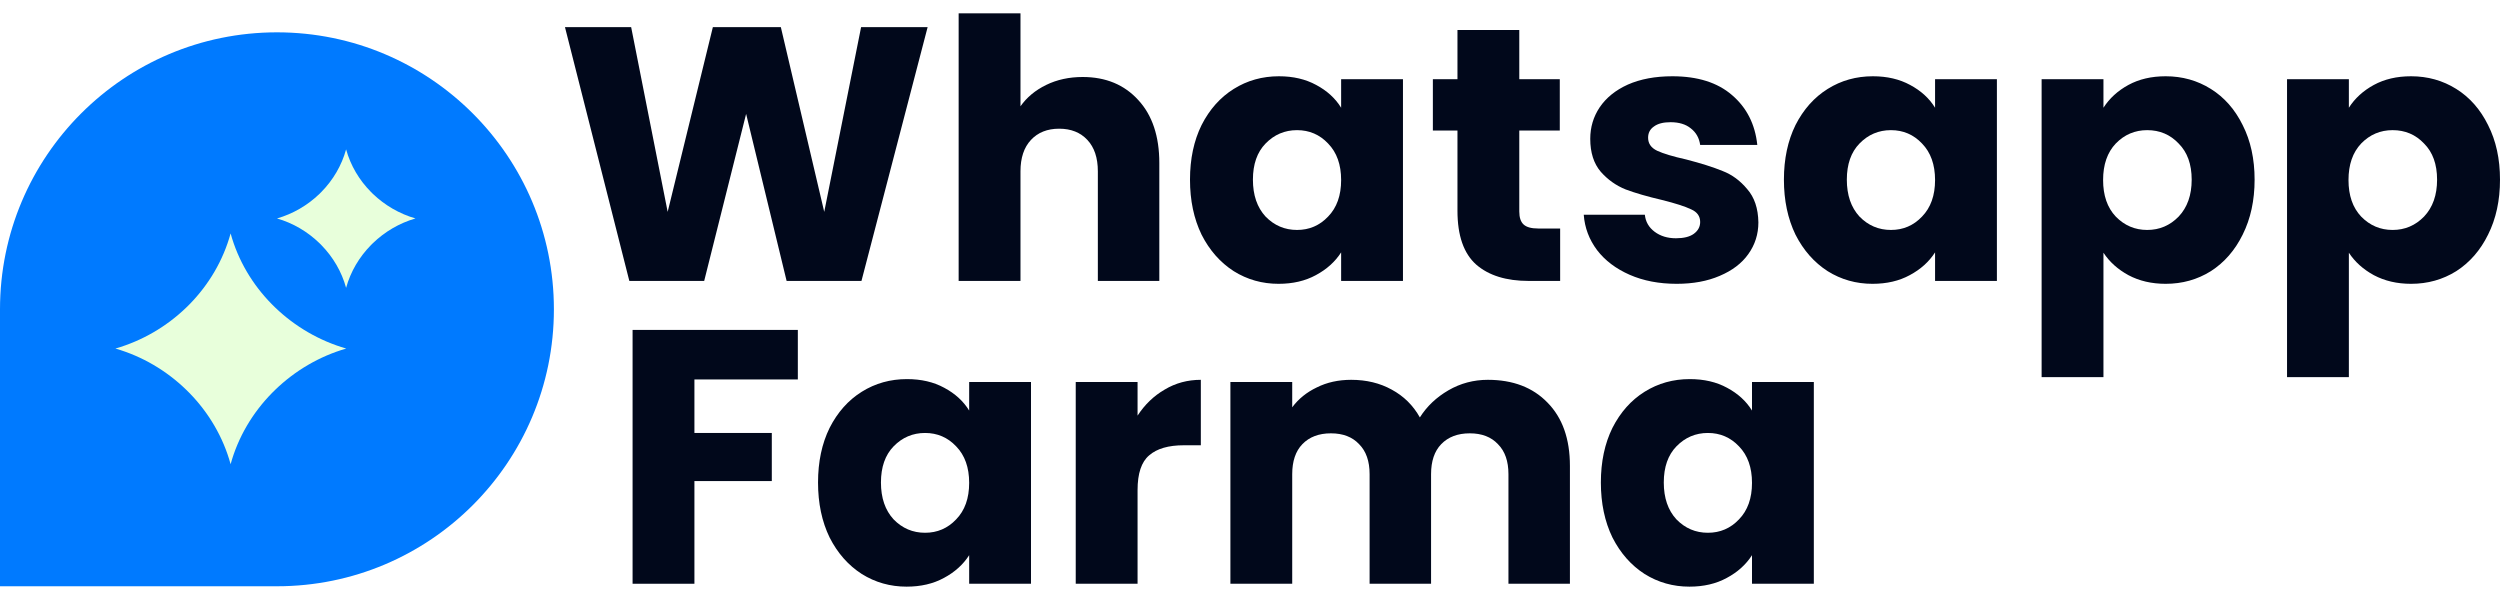
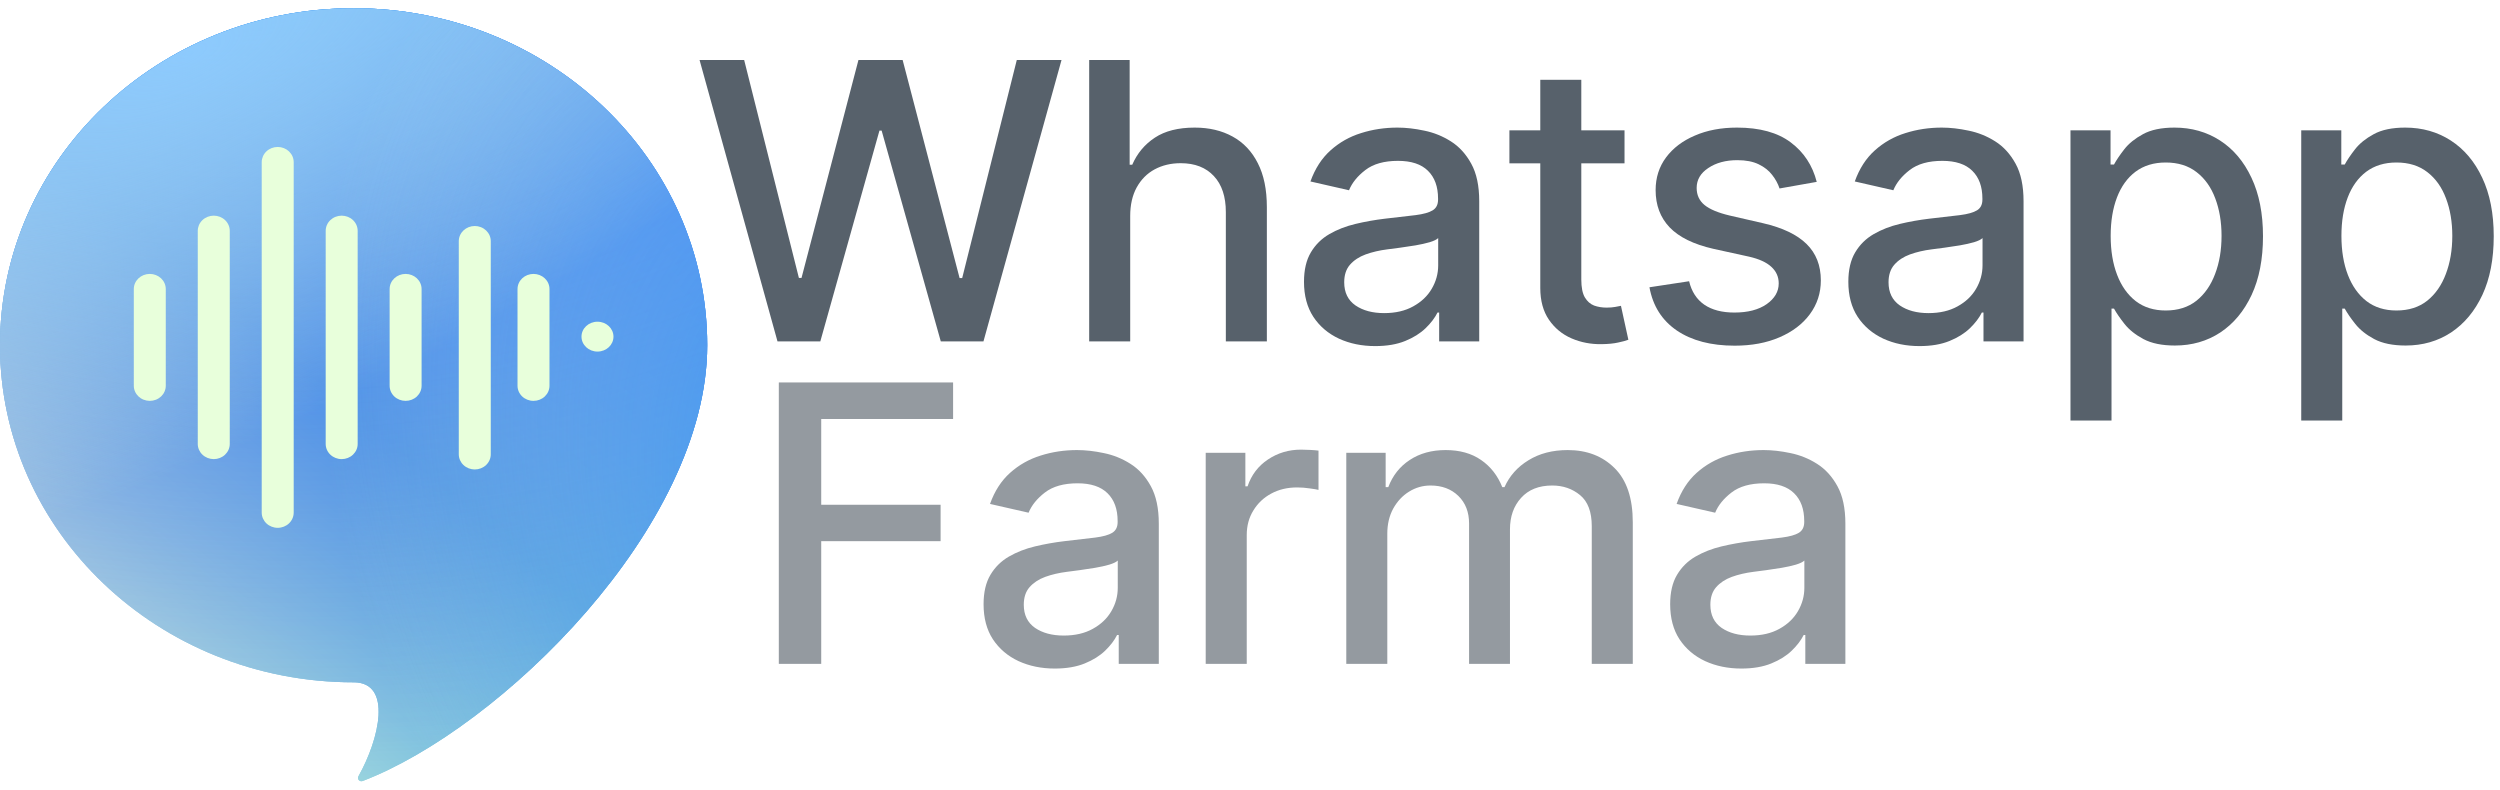
- <svg xmlns="http://www.w3.org/2000/svg" width="150" height="36" viewBox="0 0 150 36" fill="none">
-   <path d="M55.658 1.626L51.688 16.856H47.197L44.767 6.833L42.251 16.856H37.76L33.898 1.626H37.869L40.06 12.712L42.772 1.626H46.85L49.454 12.712L51.666 1.626H55.658Z" fill="#01081B" />
-   <path d="M64.96 4.62C66.349 4.62 67.462 5.083 68.301 6.008C69.14 6.919 69.559 8.178 69.559 9.783V16.856H65.871V10.282C65.871 9.472 65.662 8.843 65.242 8.395C64.823 7.946 64.259 7.722 63.55 7.722C62.841 7.722 62.277 7.946 61.858 8.395C61.438 8.843 61.229 9.472 61.229 10.282V16.856H57.519V0.801H61.229V6.377C61.605 5.842 62.118 5.415 62.769 5.097C63.42 4.779 64.15 4.62 64.96 4.62Z" fill="#01081B" />
-   <path d="M71.4 10.781C71.4 9.537 71.631 8.445 72.094 7.505C72.571 6.565 73.215 5.842 74.025 5.336C74.835 4.829 75.739 4.576 76.737 4.576C77.59 4.576 78.335 4.75 78.971 5.097C79.622 5.444 80.121 5.9 80.468 6.464V4.75H84.178V16.856H80.468V15.142C80.107 15.706 79.6 16.161 78.95 16.509C78.313 16.856 77.568 17.029 76.715 17.029C75.731 17.029 74.835 16.776 74.025 16.27C73.215 15.749 72.571 15.019 72.094 14.079C71.631 13.124 71.4 12.025 71.4 10.781ZM80.468 10.803C80.468 9.877 80.208 9.147 79.687 8.612C79.181 8.076 78.559 7.809 77.822 7.809C77.084 7.809 76.455 8.076 75.934 8.612C75.428 9.132 75.175 9.855 75.175 10.781C75.175 11.707 75.428 12.444 75.934 12.994C76.455 13.529 77.084 13.797 77.822 13.797C78.559 13.797 79.181 13.529 79.687 12.994C80.208 12.459 80.468 11.728 80.468 10.803Z" fill="#01081B" />
-   <path d="M93.609 13.71V16.856H91.722C90.376 16.856 89.328 16.53 88.576 15.879C87.824 15.214 87.448 14.136 87.448 12.647V7.831H85.972V4.75H87.448V1.799H91.157V4.75H93.587V7.831H91.157V12.69C91.157 13.052 91.244 13.312 91.418 13.471C91.591 13.63 91.881 13.71 92.286 13.71H93.609Z" fill="#01081B" />
-   <path d="M100.6 17.029C99.544 17.029 98.604 16.848 97.78 16.487C96.956 16.125 96.305 15.633 95.827 15.011C95.35 14.375 95.082 13.666 95.025 12.885H98.691C98.734 13.305 98.93 13.645 99.277 13.905C99.624 14.165 100.051 14.296 100.557 14.296C101.02 14.296 101.374 14.209 101.62 14.035C101.88 13.847 102.01 13.609 102.01 13.319C102.01 12.972 101.83 12.719 101.468 12.56C101.106 12.386 100.521 12.198 99.711 11.996C98.843 11.793 98.12 11.584 97.541 11.367C96.963 11.135 96.464 10.781 96.044 10.304C95.625 9.812 95.415 9.154 95.415 8.329C95.415 7.635 95.603 7.006 95.979 6.442C96.37 5.864 96.934 5.408 97.671 5.075C98.424 4.743 99.313 4.576 100.34 4.576C101.858 4.576 103.052 4.952 103.92 5.704C104.802 6.457 105.308 7.454 105.438 8.698H102.01C101.953 8.279 101.764 7.946 101.446 7.7C101.143 7.454 100.738 7.332 100.231 7.332C99.797 7.332 99.465 7.418 99.233 7.592C99.002 7.751 98.886 7.975 98.886 8.264C98.886 8.612 99.067 8.872 99.429 9.045C99.805 9.219 100.383 9.393 101.164 9.566C102.061 9.798 102.791 10.029 103.355 10.26C103.92 10.477 104.411 10.839 104.831 11.345C105.265 11.837 105.489 12.502 105.503 13.341C105.503 14.05 105.301 14.686 104.896 15.25C104.505 15.8 103.934 16.234 103.182 16.552C102.444 16.87 101.584 17.029 100.6 17.029Z" fill="#01081B" />
-   <path d="M107.035 10.781C107.035 9.537 107.267 8.445 107.729 7.505C108.207 6.565 108.85 5.842 109.66 5.336C110.47 4.829 111.374 4.576 112.372 4.576C113.226 4.576 113.97 4.75 114.607 5.097C115.258 5.444 115.757 5.9 116.104 6.464V4.75H119.814V16.856H116.104V15.142C115.742 15.706 115.236 16.161 114.585 16.509C113.949 16.856 113.204 17.029 112.35 17.029C111.367 17.029 110.47 16.776 109.66 16.27C108.85 15.749 108.207 15.019 107.729 14.079C107.267 13.124 107.035 12.025 107.035 10.781ZM116.104 10.803C116.104 9.877 115.843 9.147 115.323 8.612C114.816 8.076 114.195 7.809 113.457 7.809C112.719 7.809 112.09 8.076 111.569 8.612C111.063 9.132 110.81 9.855 110.81 10.781C110.81 11.707 111.063 12.444 111.569 12.994C112.09 13.529 112.719 13.797 113.457 13.797C114.195 13.797 114.816 13.529 115.323 12.994C115.843 12.459 116.104 11.728 116.104 10.803Z" fill="#01081B" />
-   <path d="M126.207 6.464C126.569 5.9 127.068 5.444 127.704 5.097C128.341 4.75 129.085 4.576 129.939 4.576C130.937 4.576 131.841 4.829 132.651 5.336C133.461 5.842 134.097 6.565 134.56 7.505C135.037 8.445 135.276 9.537 135.276 10.781C135.276 12.025 135.037 13.124 134.56 14.079C134.097 15.019 133.461 15.749 132.651 16.27C131.841 16.776 130.937 17.029 129.939 17.029C129.1 17.029 128.355 16.856 127.704 16.509C127.068 16.161 126.569 15.713 126.207 15.163V22.626H122.497V4.75H126.207V6.464ZM131.501 10.781C131.501 9.855 131.24 9.132 130.72 8.612C130.214 8.076 129.584 7.809 128.832 7.809C128.095 7.809 127.466 8.076 126.945 8.612C126.439 9.147 126.186 9.877 126.186 10.803C126.186 11.728 126.439 12.459 126.945 12.994C127.466 13.529 128.095 13.797 128.832 13.797C129.57 13.797 130.199 13.529 130.72 12.994C131.24 12.444 131.501 11.707 131.501 10.781Z" fill="#01081B" />
-   <path d="M140.932 6.464C141.293 5.9 141.792 5.444 142.429 5.097C143.065 4.75 143.81 4.576 144.663 4.576C145.661 4.576 146.565 4.829 147.375 5.336C148.185 5.842 148.821 6.565 149.284 7.505C149.762 8.445 150 9.537 150 10.781C150 12.025 149.762 13.124 149.284 14.079C148.821 15.019 148.185 15.749 147.375 16.27C146.565 16.776 145.661 17.029 144.663 17.029C143.824 17.029 143.08 16.856 142.429 16.509C141.792 16.161 141.293 15.713 140.932 15.163V22.626H137.222V4.75H140.932V6.464ZM146.225 10.781C146.225 9.855 145.965 9.132 145.444 8.612C144.938 8.076 144.309 7.809 143.557 7.809C142.819 7.809 142.19 8.076 141.669 8.612C141.163 9.147 140.91 9.877 140.91 10.803C140.91 11.728 141.163 12.459 141.669 12.994C142.19 13.529 142.819 13.797 143.557 13.797C144.294 13.797 144.924 13.529 145.444 12.994C145.965 12.444 146.225 11.707 146.225 10.781Z" fill="#01081B" />
-   <path d="M47.87 19.795V22.767H41.665V25.978H46.308V28.864H41.665V35.025H37.955V19.795H47.87Z" fill="#01081B" />
-   <path d="M49.082 28.951C49.082 27.707 49.313 26.615 49.776 25.674C50.253 24.734 50.897 24.011 51.707 23.505C52.517 22.999 53.421 22.746 54.419 22.746C55.272 22.746 56.017 22.919 56.653 23.266C57.304 23.613 57.803 24.069 58.15 24.633V22.919H61.86V35.025H58.15V33.311C57.789 33.875 57.282 34.331 56.632 34.678C55.995 35.025 55.25 35.199 54.397 35.199C53.413 35.199 52.517 34.946 51.707 34.439C50.897 33.919 50.253 33.188 49.776 32.248C49.313 31.294 49.082 30.194 49.082 28.951ZM58.15 28.972C58.15 28.047 57.89 27.316 57.369 26.781C56.863 26.246 56.241 25.978 55.504 25.978C54.766 25.978 54.137 26.246 53.616 26.781C53.11 27.302 52.857 28.025 52.857 28.951C52.857 29.876 53.11 30.614 53.616 31.163C54.137 31.698 54.766 31.966 55.504 31.966C56.241 31.966 56.863 31.698 57.369 31.163C57.89 30.628 58.15 29.898 58.15 28.972Z" fill="#01081B" />
-   <path d="M68.254 24.937C68.688 24.272 69.23 23.751 69.881 23.375C70.532 22.984 71.255 22.789 72.05 22.789V26.716H71.031C70.105 26.716 69.411 26.918 68.948 27.323C68.485 27.714 68.254 28.408 68.254 29.406V35.025H64.544V22.919H68.254V24.937Z" fill="#01081B" />
-   <path d="M89.27 22.789C90.775 22.789 91.968 23.245 92.85 24.156C93.747 25.067 94.195 26.333 94.195 27.953V35.025H90.507V28.451C90.507 27.671 90.297 27.07 89.878 26.651C89.473 26.217 88.909 26 88.186 26C87.462 26 86.891 26.217 86.472 26.651C86.067 27.07 85.864 27.671 85.864 28.451V35.025H82.176V28.451C82.176 27.671 81.966 27.07 81.547 26.651C81.142 26.217 80.578 26 79.855 26C79.132 26 78.56 26.217 78.141 26.651C77.736 27.07 77.533 27.671 77.533 28.451V35.025H73.824V22.919H77.533V24.438C77.909 23.932 78.401 23.534 79.009 23.245C79.616 22.941 80.303 22.789 81.07 22.789C81.981 22.789 82.791 22.984 83.499 23.375C84.223 23.765 84.787 24.322 85.192 25.045C85.611 24.38 86.182 23.838 86.906 23.418C87.629 22.999 88.417 22.789 89.27 22.789Z" fill="#01081B" />
-   <path d="M96.052 28.951C96.052 27.707 96.283 26.615 96.746 25.674C97.224 24.734 97.867 24.011 98.677 23.505C99.487 22.999 100.391 22.746 101.389 22.746C102.242 22.746 102.987 22.919 103.623 23.266C104.274 23.613 104.773 24.069 105.12 24.633V22.919H108.83V35.025H105.12V33.311C104.759 33.875 104.253 34.331 103.602 34.678C102.965 35.025 102.221 35.199 101.367 35.199C100.384 35.199 99.487 34.946 98.677 34.439C97.867 33.919 97.224 33.188 96.746 32.248C96.283 31.294 96.052 30.194 96.052 28.951ZM105.12 28.972C105.12 28.047 104.86 27.316 104.339 26.781C103.833 26.246 103.211 25.978 102.474 25.978C101.736 25.978 101.107 26.246 100.586 26.781C100.08 27.302 99.827 28.025 99.827 28.951C99.827 29.876 100.08 30.614 100.586 31.163C101.107 31.698 101.736 31.966 102.474 31.966C103.211 31.966 103.833 31.698 104.339 31.163C104.86 30.628 105.12 29.898 105.12 28.972Z" fill="#01081B" />
-   <path d="M0 18.558C0 9.38 7.44 1.94 16.617 1.94C25.794 1.94 33.234 9.38 33.234 18.558C33.234 27.736 25.794 35.176 16.617 35.176H0V18.558Z" fill="#007AFF" />
-   <path fill-rule="evenodd" clip-rule="evenodd" d="M20.766 17.271C21.034 16.294 21.56 15.415 22.259 14.704C22.295 14.667 22.332 14.63 22.369 14.595C23.083 13.904 23.964 13.385 24.928 13.107C23.965 12.829 23.085 12.315 22.372 11.631C22.332 11.593 22.293 11.555 22.255 11.515C21.558 10.81 21.034 9.936 20.766 8.962C20.499 9.935 19.979 10.808 19.287 11.513C19.247 11.554 19.206 11.595 19.165 11.635C18.456 12.317 17.581 12.83 16.62 13.107C17.583 13.384 18.459 13.902 19.168 14.591C19.207 14.629 19.245 14.667 19.283 14.706C19.977 15.416 20.499 16.295 20.766 17.271Z" fill="#E8FFDB" />
-   <path fill-rule="evenodd" clip-rule="evenodd" d="M13.837 27.853C14.284 26.225 15.16 24.759 16.325 23.574C16.386 23.513 16.447 23.452 16.509 23.392C17.698 22.242 19.166 21.376 20.774 20.913C19.168 20.451 17.701 19.594 16.513 18.453C16.447 18.39 16.382 18.326 16.318 18.261C15.156 17.085 14.283 15.629 13.837 14.005C13.392 15.627 12.526 17.082 11.373 18.257C11.306 18.325 11.238 18.393 11.169 18.459C9.987 19.597 8.529 20.451 6.926 20.913C8.531 21.375 9.991 22.239 11.173 23.387C11.238 23.449 11.302 23.513 11.365 23.578C12.523 24.762 13.392 26.227 13.837 27.853Z" fill="#E8FFDB" />
+ <svg xmlns="http://www.w3.org/2000/svg" width="152" height="48" viewBox="0 0 152 48" fill="none">
+   <path d="M43 20.993C43 32.064 30.375 44.302 22.05 47.485C21.867 47.555 21.699 47.364 21.792 47.2C23.07 44.933 23.869 41.485 21.5 41.485C9.626 41.485 0 32.31 0 20.993C0 9.675 9.626 0.5 21.5 0.5C33.374 0.5 43 9.675 43 20.993Z" fill="url(#paint0_linear_2639_16906)" />
+   <path d="M43 20.993C43 32.064 30.375 44.302 22.05 47.485C21.867 47.555 21.699 47.364 21.792 47.2C23.07 44.933 23.869 41.485 21.5 41.485C9.626 41.485 0 32.31 0 20.993C0 9.675 9.626 0.5 21.5 0.5C33.374 0.5 43 9.675 43 20.993Z" fill="url(#paint1_radial_2639_16906)" fill-opacity="0.8" />
+   <path d="M43 20.993C43 32.064 30.375 44.302 22.05 47.485C21.867 47.555 21.699 47.364 21.792 47.2C23.07 44.933 23.869 41.485 21.5 41.485C9.626 41.485 0 32.31 0 20.993C0 9.675 9.626 0.5 21.5 0.5C33.374 0.5 43 9.675 43 20.993Z" fill="url(#paint2_radial_2639_16906)" fill-opacity="0.8" />
+   <path d="M43 20.993C43 32.064 30.375 44.302 22.05 47.485C21.867 47.555 21.699 47.364 21.792 47.2C23.07 44.933 23.869 41.485 21.5 41.485C9.626 41.485 0 32.31 0 20.993C0 9.675 9.626 0.5 21.5 0.5C33.374 0.5 43 9.675 43 20.993Z" fill="url(#paint3_radial_2639_16906)" fill-opacity="0.8" />
+   <path d="M43 20.993C43 32.064 30.375 44.302 22.05 47.485C21.867 47.555 21.699 47.364 21.792 47.2C23.07 44.933 23.869 41.485 21.5 41.485C9.626 41.485 0 32.31 0 20.993C0 9.675 9.626 0.5 21.5 0.5C33.374 0.5 43 9.675 43 20.993Z" fill="url(#paint4_linear_2639_16906)" />
+   <path d="M43 20.993C43 32.064 30.375 44.302 22.05 47.485C21.867 47.555 21.699 47.364 21.792 47.2C23.07 44.933 23.869 41.485 21.5 41.485C9.626 41.485 0 32.31 0 20.993C0 9.675 9.626 0.5 21.5 0.5C33.374 0.5 43 9.675 43 20.993Z" fill="url(#paint5_radial_2639_16906)" fill-opacity="0.8" />
+   <path d="M43 20.993C43 32.064 30.375 44.302 22.05 47.485C21.867 47.555 21.699 47.364 21.792 47.2C23.07 44.933 23.869 41.485 21.5 41.485C9.626 41.485 0 32.31 0 20.993C0 9.675 9.626 0.5 21.5 0.5C33.374 0.5 43 9.675 43 20.993Z" fill="url(#paint6_radial_2639_16906)" fill-opacity="0.8" />
+   <path d="M43 20.993C43 32.064 30.375 44.302 22.05 47.485C21.867 47.555 21.699 47.364 21.792 47.2C23.07 44.933 23.869 41.485 21.5 41.485C9.626 41.485 0 32.31 0 20.993C0 9.675 9.626 0.5 21.5 0.5C33.374 0.5 43 9.675 43 20.993Z" fill="url(#paint7_radial_2639_16906)" fill-opacity="0.8" />
+   <path d="M9.107 16.654C8.98 16.654 8.853 16.678 8.735 16.724C8.617 16.77 8.51 16.838 8.42 16.923C8.33 17.009 8.258 17.11 8.209 17.222C8.16 17.334 8.135 17.453 8.135 17.574V23.453C8.135 23.574 8.16 23.693 8.209 23.805C8.258 23.917 8.33 24.018 8.42 24.104C8.51 24.189 8.617 24.257 8.735 24.303C8.853 24.349 8.98 24.373 9.107 24.373C9.235 24.373 9.361 24.349 9.479 24.303C9.597 24.257 9.704 24.189 9.795 24.104C9.885 24.018 9.957 23.917 10.005 23.805C10.054 23.693 10.079 23.574 10.079 23.453V17.574C10.079 17.453 10.054 17.334 10.005 17.222C9.957 17.11 9.885 17.009 9.795 16.923C9.704 16.838 9.597 16.77 9.479 16.724C9.361 16.678 9.235 16.654 9.107 16.654Z" fill="#E8FFDB" />
+   <path d="M12.996 13.112C12.869 13.112 12.742 13.136 12.624 13.182C12.507 13.228 12.399 13.296 12.309 13.382C12.219 13.467 12.147 13.569 12.098 13.681C12.05 13.793 12.024 13.913 12.024 14.034V26.992C12.024 27.237 12.127 27.471 12.309 27.644C12.492 27.817 12.739 27.914 12.996 27.914C13.254 27.914 13.502 27.817 13.684 27.644C13.866 27.471 13.969 27.237 13.969 26.992V14.034C13.969 13.913 13.944 13.793 13.895 13.681C13.846 13.569 13.774 13.467 13.684 13.382C13.594 13.296 13.486 13.228 13.369 13.182C13.251 13.136 13.124 13.112 12.996 13.112Z" fill="#E8FFDB" />
+   <path d="M16.885 8.935C16.757 8.935 16.631 8.959 16.512 9.005C16.395 9.052 16.287 9.12 16.197 9.206C16.107 9.292 16.035 9.394 15.986 9.507C15.938 9.619 15.912 9.739 15.912 9.861V31.166C15.912 31.412 16.015 31.647 16.197 31.821C16.38 31.994 16.627 32.092 16.885 32.092C17.142 32.092 17.39 31.994 17.572 31.821C17.754 31.647 17.857 31.412 17.857 31.166V9.861C17.857 9.739 17.832 9.619 17.783 9.507C17.734 9.394 17.662 9.292 17.572 9.206C17.482 9.12 17.375 9.052 17.257 9.005C17.139 8.959 17.012 8.935 16.885 8.935Z" fill="#E8FFDB" />
+   <path d="M20.774 13.112C20.646 13.112 20.52 13.136 20.402 13.182C20.284 13.228 20.177 13.296 20.086 13.382C19.996 13.467 19.924 13.569 19.876 13.681C19.827 13.793 19.802 13.913 19.802 14.034V26.992C19.802 27.237 19.904 27.471 20.086 27.644C20.269 27.817 20.516 27.914 20.774 27.914C21.032 27.914 21.279 27.817 21.461 27.644C21.643 27.471 21.746 27.237 21.746 26.992V14.034C21.746 13.913 21.721 13.793 21.672 13.681C21.623 13.569 21.552 13.467 21.461 13.382C21.371 13.296 21.264 13.228 21.146 13.182C21.028 13.136 20.901 13.112 20.774 13.112Z" fill="#E8FFDB" />
+   <path d="M24.661 16.654C24.533 16.654 24.407 16.678 24.289 16.724C24.171 16.77 24.063 16.838 23.973 16.923C23.883 17.009 23.811 17.11 23.762 17.222C23.714 17.334 23.689 17.453 23.689 17.574V23.453C23.689 23.697 23.791 23.931 23.973 24.104C24.155 24.276 24.403 24.373 24.661 24.373C24.918 24.373 25.166 24.276 25.348 24.104C25.53 23.931 25.633 23.697 25.633 23.453V17.574C25.633 17.453 25.608 17.334 25.559 17.222C25.51 17.11 25.438 17.009 25.348 16.923C25.258 16.838 25.151 16.77 25.033 16.724C24.915 16.678 24.788 16.654 24.661 16.654Z" fill="#E8FFDB" />
+   <path d="M28.866 13.741C28.739 13.741 28.612 13.765 28.494 13.811C28.377 13.858 28.269 13.926 28.179 14.011C28.089 14.097 28.017 14.198 27.968 14.31C27.919 14.422 27.894 14.542 27.894 14.663V27.622C27.894 27.866 27.997 28.101 28.179 28.274C28.361 28.447 28.609 28.544 28.866 28.544C29.124 28.544 29.372 28.447 29.554 28.274C29.736 28.101 29.839 27.866 29.839 27.622V14.663C29.839 14.542 29.814 14.422 29.765 14.31C29.716 14.198 29.644 14.097 29.554 14.011C29.464 13.926 29.357 13.858 29.238 13.811C29.121 13.765 28.994 13.741 28.866 13.741Z" fill="#E8FFDB" />
+   <path d="M32.437 16.654C32.309 16.654 32.183 16.678 32.065 16.724C31.947 16.77 31.84 16.838 31.749 16.923C31.659 17.009 31.587 17.11 31.538 17.222C31.49 17.334 31.465 17.453 31.465 17.574V23.453C31.465 23.697 31.567 23.931 31.749 24.104C31.932 24.276 32.179 24.373 32.437 24.373C32.694 24.373 32.942 24.276 33.124 24.104C33.306 23.931 33.409 23.697 33.409 23.453V17.574C33.409 17.453 33.384 17.334 33.335 17.222C33.286 17.11 33.214 17.009 33.124 16.923C33.034 16.838 32.927 16.77 32.809 16.724C32.691 16.678 32.564 16.654 32.437 16.654Z" fill="#E8FFDB" />
+   <path d="M35.355 20.468C35.355 19.966 35.79 19.56 36.327 19.56C36.864 19.56 37.299 19.966 37.299 20.468C37.299 20.969 36.864 21.376 36.327 21.376C35.79 21.376 35.355 20.969 35.355 20.468Z" fill="#E8FFDB" />
+   <path d="M47.272 20.758L42.533 3.647H45.245L48.573 16.898H48.732L52.194 3.647H54.88L58.343 16.906H58.501L61.821 3.647H64.541L59.794 20.758H57.2L53.604 7.942H53.47L49.875 20.758H47.272Z" fill="#57616B" />
+   <path d="M68.716 13.138V20.758H66.222V3.647H68.683V10.014H68.841C69.141 9.323 69.6 8.774 70.218 8.368C70.835 7.961 71.641 7.758 72.637 7.758C73.516 7.758 74.283 7.939 74.94 8.301C75.601 8.663 76.113 9.203 76.475 9.922C76.842 10.635 77.025 11.526 77.025 12.595V20.758H74.531V12.896C74.531 11.955 74.289 11.225 73.805 10.707C73.321 10.184 72.648 9.922 71.786 9.922C71.197 9.922 70.668 10.047 70.201 10.298C69.739 10.548 69.375 10.916 69.108 11.401C68.847 11.88 68.716 12.459 68.716 13.138Z" fill="#57616B" />
+   <path d="M83.613 21.042C82.801 21.042 82.067 20.892 81.411 20.591C80.754 20.284 80.234 19.842 79.851 19.262C79.472 18.683 79.283 17.973 79.283 17.132C79.283 16.408 79.422 15.812 79.701 15.344C79.979 14.876 80.354 14.506 80.827 14.233C81.299 13.96 81.828 13.754 82.412 13.615C82.996 13.475 83.591 13.37 84.197 13.297C84.965 13.208 85.588 13.136 86.066 13.08C86.544 13.019 86.892 12.921 87.109 12.787C87.326 12.654 87.434 12.437 87.434 12.136V12.077C87.434 11.348 87.228 10.782 86.817 10.381C86.411 9.98 85.805 9.78 84.998 9.78C84.158 9.78 83.496 9.966 83.013 10.339C82.534 10.707 82.203 11.117 82.02 11.568L79.675 11.033C79.954 10.253 80.36 9.624 80.894 9.145C81.433 8.66 82.053 8.309 82.754 8.092C83.455 7.869 84.192 7.758 84.965 7.758C85.476 7.758 86.019 7.819 86.591 7.942C87.17 8.059 87.709 8.276 88.21 8.593C88.716 8.911 89.13 9.365 89.453 9.955C89.776 10.54 89.937 11.3 89.937 12.236V20.758H87.501V19.003H87.401C87.24 19.326 86.998 19.644 86.675 19.956C86.352 20.268 85.938 20.527 85.432 20.733C84.926 20.939 84.32 21.042 83.613 21.042ZM84.156 19.037C84.845 19.037 85.435 18.9 85.924 18.627C86.419 18.354 86.794 17.998 87.05 17.558C87.312 17.112 87.442 16.636 87.442 16.129V14.475C87.353 14.564 87.181 14.648 86.925 14.726C86.675 14.798 86.388 14.862 86.066 14.918C85.743 14.968 85.429 15.015 85.123 15.06C84.817 15.099 84.561 15.132 84.356 15.16C83.872 15.221 83.43 15.325 83.029 15.469C82.634 15.614 82.317 15.823 82.078 16.096C81.845 16.363 81.728 16.72 81.728 17.165C81.728 17.784 81.956 18.251 82.412 18.569C82.868 18.881 83.449 19.037 84.156 19.037Z" fill="#57616B" />
+   <path d="M98.771 7.925V9.93H91.772V7.925H98.771ZM93.649 4.851H96.143V16.99C96.143 17.474 96.216 17.839 96.36 18.084C96.505 18.324 96.691 18.488 96.919 18.577C97.153 18.661 97.406 18.703 97.678 18.703C97.879 18.703 98.054 18.689 98.204 18.661C98.354 18.633 98.471 18.611 98.554 18.594L99.005 20.657C98.86 20.713 98.654 20.769 98.387 20.825C98.121 20.886 97.787 20.919 97.386 20.925C96.73 20.936 96.118 20.819 95.551 20.574C94.984 20.329 94.525 19.95 94.174 19.438C93.824 18.925 93.649 18.282 93.649 17.508V4.851Z" fill="#57616B" />
+   <path d="M110.457 11.058L108.196 11.459C108.101 11.169 107.951 10.894 107.745 10.632C107.545 10.37 107.272 10.156 106.928 9.989C106.583 9.822 106.152 9.738 105.635 9.738C104.928 9.738 104.339 9.897 103.866 10.214C103.393 10.526 103.157 10.93 103.157 11.426C103.157 11.854 103.315 12.2 103.632 12.462C103.949 12.723 104.461 12.938 105.167 13.105L107.203 13.573C108.382 13.846 109.261 14.266 109.839 14.834C110.418 15.402 110.707 16.14 110.707 17.048C110.707 17.817 110.484 18.502 110.039 19.104C109.6 19.7 108.985 20.167 108.196 20.507C107.411 20.847 106.502 21.017 105.468 21.017C104.033 21.017 102.862 20.71 101.955 20.098C101.049 19.48 100.493 18.602 100.287 17.466L102.698 17.099C102.848 17.728 103.157 18.204 103.624 18.527C104.091 18.845 104.7 19.003 105.451 19.003C106.269 19.003 106.922 18.833 107.411 18.494C107.901 18.148 108.146 17.728 108.146 17.232C108.146 16.831 107.995 16.494 107.695 16.221C107.4 15.948 106.947 15.742 106.335 15.603L104.166 15.127C102.97 14.854 102.086 14.419 101.513 13.823C100.946 13.227 100.662 12.473 100.662 11.559C100.662 10.802 100.874 10.139 101.296 9.571C101.719 9.003 102.303 8.56 103.048 8.243C103.794 7.919 104.647 7.758 105.609 7.758C106.994 7.758 108.084 8.059 108.88 8.66C109.675 9.256 110.201 10.056 110.457 11.058Z" fill="#57616B" />
+   <path d="M116.709 21.042C115.897 21.042 115.163 20.892 114.506 20.591C113.85 20.284 113.33 19.842 112.946 19.262C112.568 18.683 112.379 17.973 112.379 17.132C112.379 16.408 112.518 15.812 112.796 15.344C113.074 14.876 113.45 14.506 113.922 14.233C114.395 13.96 114.923 13.754 115.507 13.615C116.091 13.475 116.687 13.37 117.293 13.297C118.06 13.208 118.683 13.136 119.161 13.08C119.64 13.019 119.987 12.921 120.204 12.787C120.421 12.654 120.53 12.437 120.53 12.136V12.077C120.53 11.348 120.324 10.782 119.912 10.381C119.506 9.98 118.9 9.78 118.094 9.78C117.254 9.78 116.592 9.966 116.108 10.339C115.63 10.707 115.299 11.117 115.115 11.568L112.771 11.033C113.049 10.253 113.455 9.624 113.989 9.145C114.529 8.66 115.149 8.309 115.849 8.092C116.55 7.869 117.287 7.758 118.06 7.758C118.572 7.758 119.114 7.819 119.687 7.942C120.266 8.059 120.805 8.276 121.306 8.593C121.812 8.911 122.226 9.365 122.549 9.955C122.871 10.54 123.032 11.3 123.032 12.236V20.758H120.596V19.003H120.496C120.335 19.326 120.093 19.644 119.771 19.956C119.448 20.268 119.034 20.527 118.527 20.733C118.021 20.939 117.415 21.042 116.709 21.042ZM117.251 19.037C117.941 19.037 118.53 18.9 119.02 18.627C119.515 18.354 119.89 17.998 120.146 17.558C120.407 17.112 120.538 16.636 120.538 16.129V14.475C120.449 14.564 120.277 14.648 120.021 14.726C119.771 14.798 119.484 14.862 119.161 14.918C118.839 14.968 118.525 15.015 118.219 15.06C117.913 15.099 117.657 15.132 117.451 15.16C116.967 15.221 116.525 15.325 116.125 15.469C115.73 15.614 115.413 15.823 115.174 16.096C114.94 16.363 114.823 16.72 114.823 17.165C114.823 17.784 115.051 18.251 115.507 18.569C115.963 18.881 116.545 19.037 117.251 19.037Z" fill="#57616B" />
+   <path d="M125.885 25.57V7.925H128.321V10.005H128.53C128.674 9.738 128.883 9.429 129.155 9.078C129.428 8.727 129.806 8.421 130.29 8.159C130.774 7.892 131.413 7.758 132.209 7.758C133.243 7.758 134.167 8.02 134.979 8.543C135.791 9.067 136.427 9.822 136.889 10.807C137.356 11.793 137.59 12.98 137.59 14.367C137.59 15.753 137.359 16.942 136.897 17.934C136.436 18.92 135.802 19.68 134.995 20.215C134.189 20.744 133.268 21.008 132.234 21.008C131.455 21.008 130.818 20.878 130.323 20.616C129.834 20.354 129.45 20.048 129.172 19.697C128.894 19.346 128.68 19.034 128.53 18.761H128.38V25.57H125.885ZM128.329 14.341C128.329 15.244 128.46 16.035 128.722 16.714C128.983 17.394 129.361 17.926 129.856 18.31C130.351 18.689 130.957 18.878 131.675 18.878C132.42 18.878 133.043 18.68 133.544 18.285C134.044 17.884 134.422 17.341 134.678 16.656C134.94 15.971 135.07 15.199 135.07 14.341C135.07 13.495 134.942 12.735 134.687 12.061C134.436 11.387 134.058 10.855 133.552 10.465C133.051 10.075 132.426 9.88 131.675 9.88C130.952 9.88 130.34 10.067 129.839 10.44C129.344 10.813 128.969 11.334 128.713 12.002C128.457 12.671 128.329 13.45 128.329 14.341Z" fill="#57616B" />
+   <path d="M139.915 25.57V7.925H142.351V10.005H142.559C142.704 9.738 142.912 9.429 143.185 9.078C143.458 8.727 143.836 8.421 144.32 8.159C144.803 7.892 145.443 7.758 146.238 7.758C147.273 7.758 148.196 8.02 149.008 8.543C149.82 9.067 150.457 9.822 150.919 10.807C151.386 11.793 151.619 12.98 151.619 14.367C151.619 15.753 151.389 16.942 150.927 17.934C150.465 18.92 149.831 19.68 149.025 20.215C148.218 20.744 147.298 21.008 146.263 21.008C145.485 21.008 144.848 20.878 144.353 20.616C143.864 20.354 143.48 20.048 143.202 19.697C142.924 19.346 142.709 19.034 142.559 18.761H142.409V25.57H139.915ZM142.359 14.341C142.359 15.244 142.49 16.035 142.751 16.714C143.013 17.394 143.391 17.926 143.886 18.31C144.381 18.689 144.987 18.878 145.704 18.878C146.45 18.878 147.073 18.68 147.573 18.285C148.074 17.884 148.452 17.341 148.708 16.656C148.969 15.971 149.1 15.199 149.1 14.341C149.1 13.495 148.972 12.735 148.716 12.061C148.466 11.387 148.088 10.855 147.582 10.465C147.081 10.075 146.455 9.88 145.704 9.88C144.981 9.88 144.37 10.067 143.869 10.44C143.374 10.813 142.999 11.334 142.743 12.002C142.487 12.671 142.359 13.45 142.359 14.341Z" fill="#57616B" />
+   <path d="M47.352 40.363V23.253H57.948V25.475H49.93V30.689H57.188V32.903H49.93V40.363H47.352Z" fill="#949AA0" />
+   <path d="M64.131 40.648C63.319 40.648 62.585 40.497 61.928 40.196C61.272 39.89 60.752 39.447 60.368 38.868C59.99 38.289 59.801 37.578 59.801 36.737C59.801 36.013 59.94 35.417 60.218 34.95C60.496 34.482 60.872 34.111 61.345 33.838C61.817 33.566 62.346 33.359 62.93 33.22C63.514 33.081 64.109 32.975 64.715 32.903C65.483 32.814 66.105 32.741 66.584 32.685C67.062 32.624 67.41 32.527 67.627 32.393C67.844 32.259 67.952 32.042 67.952 31.741V31.683C67.952 30.953 67.746 30.388 67.335 29.987C66.928 29.586 66.322 29.385 65.516 29.385C64.676 29.385 64.014 29.572 63.53 29.945C63.052 30.313 62.721 30.722 62.538 31.173L60.193 30.639C60.471 29.859 60.877 29.229 61.411 28.75C61.951 28.266 62.571 27.915 63.272 27.698C63.972 27.475 64.709 27.364 65.483 27.364C65.994 27.364 66.536 27.425 67.109 27.547C67.688 27.664 68.227 27.881 68.728 28.199C69.234 28.517 69.648 28.97 69.971 29.561C70.293 30.146 70.455 30.906 70.455 31.842V40.363H68.019V38.609H67.918C67.757 38.932 67.515 39.249 67.193 39.561C66.87 39.873 66.456 40.132 65.95 40.338C65.444 40.544 64.837 40.648 64.131 40.648ZM64.673 38.642C65.363 38.642 65.953 38.506 66.442 38.233C66.937 37.96 67.312 37.604 67.568 37.164C67.83 36.718 67.96 36.242 67.96 35.735V34.081C67.871 34.17 67.699 34.253 67.443 34.331C67.193 34.404 66.906 34.468 66.584 34.523C66.261 34.574 65.947 34.621 65.641 34.666C65.335 34.705 65.079 34.738 64.874 34.766C64.39 34.827 63.947 34.93 63.547 35.075C63.152 35.22 62.835 35.429 62.596 35.702C62.362 35.969 62.246 36.325 62.246 36.771C62.246 37.389 62.474 37.857 62.93 38.175C63.386 38.486 63.967 38.642 64.673 38.642Z" fill="#949AA0" />
+   <path d="M73.307 40.363V27.531H75.718V29.569H75.852C76.085 28.878 76.497 28.335 77.087 27.94C77.682 27.539 78.355 27.338 79.105 27.338C79.261 27.338 79.445 27.344 79.656 27.355C79.873 27.366 80.043 27.38 80.165 27.397V29.786C80.065 29.759 79.887 29.728 79.631 29.695C79.375 29.655 79.119 29.636 78.864 29.636C78.274 29.636 77.748 29.761 77.287 30.012C76.831 30.257 76.469 30.6 76.202 31.04C75.935 31.474 75.802 31.97 75.802 32.527V40.363H73.307Z" fill="#949AA0" />
+   <path d="M81.854 40.363V27.531H84.248V29.619H84.407C84.674 28.912 85.11 28.36 85.716 27.965C86.323 27.564 87.048 27.364 87.894 27.364C88.75 27.364 89.468 27.564 90.046 27.965C90.63 28.366 91.061 28.918 91.339 29.619H91.473C91.779 28.934 92.265 28.388 92.933 27.982C93.6 27.57 94.395 27.364 95.319 27.364C96.481 27.364 97.429 27.728 98.164 28.458C98.903 29.188 99.273 30.288 99.273 31.758V40.363H96.779V31.992C96.779 31.123 96.542 30.494 96.07 30.104C95.597 29.714 95.032 29.519 94.376 29.519C93.564 29.519 92.933 29.77 92.482 30.271C92.032 30.767 91.806 31.404 91.806 32.184V40.363H89.32V31.833C89.32 31.137 89.103 30.577 88.67 30.154C88.236 29.731 87.671 29.519 86.976 29.519C86.503 29.519 86.067 29.644 85.666 29.895C85.271 30.14 84.952 30.483 84.707 30.923C84.468 31.363 84.348 31.872 84.348 32.452V40.363H81.854Z" fill="#949AA0" />
+   <path d="M105.876 40.648C105.064 40.648 104.33 40.497 103.673 40.196C103.017 39.89 102.497 39.447 102.113 38.868C101.735 38.289 101.546 37.578 101.546 36.737C101.546 36.013 101.685 35.417 101.963 34.95C102.241 34.482 102.617 34.111 103.089 33.838C103.562 33.566 104.09 33.359 104.674 33.22C105.258 33.081 105.854 32.975 106.46 32.903C107.227 32.814 107.85 32.741 108.328 32.685C108.807 32.624 109.154 32.527 109.371 32.393C109.588 32.259 109.697 32.042 109.697 31.741V31.683C109.697 30.953 109.491 30.388 109.079 29.987C108.673 29.586 108.067 29.385 107.261 29.385C106.421 29.385 105.759 29.572 105.275 29.945C104.797 30.313 104.466 30.722 104.282 31.173L101.938 30.639C102.216 29.859 102.622 29.229 103.156 28.75C103.696 28.266 104.316 27.915 105.016 27.698C105.717 27.475 106.454 27.364 107.227 27.364C107.739 27.364 108.281 27.425 108.854 27.547C109.432 27.664 109.972 27.881 110.473 28.199C110.979 28.517 111.393 28.97 111.716 29.561C112.038 30.146 112.199 30.906 112.199 31.842V40.363H109.763V38.609H109.663C109.502 38.932 109.26 39.249 108.937 39.561C108.615 39.873 108.201 40.132 107.694 40.338C107.188 40.544 106.582 40.648 105.876 40.648ZM106.418 38.642C107.108 38.642 107.697 38.506 108.187 38.233C108.682 37.96 109.057 37.604 109.313 37.164C109.574 36.718 109.705 36.242 109.705 35.735V34.081C109.616 34.17 109.444 34.253 109.188 34.331C108.937 34.404 108.651 34.468 108.328 34.523C108.006 34.574 107.692 34.621 107.386 34.666C107.08 34.705 106.824 34.738 106.618 34.766C106.134 34.827 105.692 34.93 105.292 35.075C104.897 35.22 104.58 35.429 104.341 35.702C104.107 35.969 103.99 36.325 103.99 36.771C103.99 37.389 104.218 37.857 104.674 38.175C105.13 38.486 105.712 38.642 106.418 38.642Z" fill="#949AA0" />
+   <defs>
+     <linearGradient id="paint0_linear_2639_16906" x1="43" y1="-4.438" x2="-1.633" y2="47.716" gradientUnits="userSpaceOnUse">
+       <stop stop-color="#007AFF" />
+       <stop offset="0.528" stop-color="#40A4E1" />
+       <stop offset="1" stop-color="#E8FFDB" />
+     </linearGradient>
+     <radialGradient id="paint1_radial_2639_16906" cx="0" cy="0" r="1" gradientUnits="userSpaceOnUse" gradientTransform="translate(11.661 -9.71739) rotate(95.6378) scale(57.4955 87.8481)">
+       <stop stop-color="#52B6FF" />
+       <stop offset="1" stop-color="#8F41EE" stop-opacity="0" />
+     </radialGradient>
+     <radialGradient id="paint2_radial_2639_16906" cx="0" cy="0" r="1" gradientUnits="userSpaceOnUse" gradientTransform="translate(11.4788 3.22464) rotate(64.2492) scale(23.066 62.7968)">
+       <stop stop-color="#9DD6FF" />
+       <stop offset="1" stop-color="#E8FFDB" stop-opacity="0" />
+     </radialGradient>
+     <radialGradient id="paint3_radial_2639_16906" cx="0" cy="0" r="1" gradientUnits="userSpaceOnUse" gradientTransform="translate(63.4068 36.4312) rotate(141.882) scale(37.5181 52.9007)">
+       <stop stop-color="#007AFF" />
+       <stop offset="1" stop-color="#E8FFDB" stop-opacity="0" />
+     </radialGradient>
+     <linearGradient id="paint4_linear_2639_16906" x1="43" y1="-4.438" x2="-1.633" y2="47.716" gradientUnits="userSpaceOnUse">
+       <stop stop-color="#007AFF" />
+       <stop offset="0.528" stop-color="#40A4E1" />
+       <stop offset="1" stop-color="#E8FFDB" />
+     </linearGradient>
+     <radialGradient id="paint5_radial_2639_16906" cx="0" cy="0" r="1" gradientUnits="userSpaceOnUse" gradientTransform="translate(11.661 -9.71739) rotate(95.6378) scale(57.4955 87.8481)">
+       <stop stop-color="#52B6FF" />
+       <stop offset="1" stop-color="#8F41EE" stop-opacity="0" />
+     </radialGradient>
+     <radialGradient id="paint6_radial_2639_16906" cx="0" cy="0" r="1" gradientUnits="userSpaceOnUse" gradientTransform="translate(11.4788 3.22464) rotate(64.2492) scale(23.066 62.7968)">
+       <stop stop-color="#9DD6FF" />
+       <stop offset="1" stop-color="#E8FFDB" stop-opacity="0" />
+     </radialGradient>
+     <radialGradient id="paint7_radial_2639_16906" cx="0" cy="0" r="1" gradientUnits="userSpaceOnUse" gradientTransform="translate(63.4068 36.4312) rotate(141.882) scale(37.5181 52.9007)">
+       <stop stop-color="#007AFF" />
+       <stop offset="1" stop-color="#E8FFDB" stop-opacity="0" />
+     </radialGradient>
+   </defs>
</svg>
